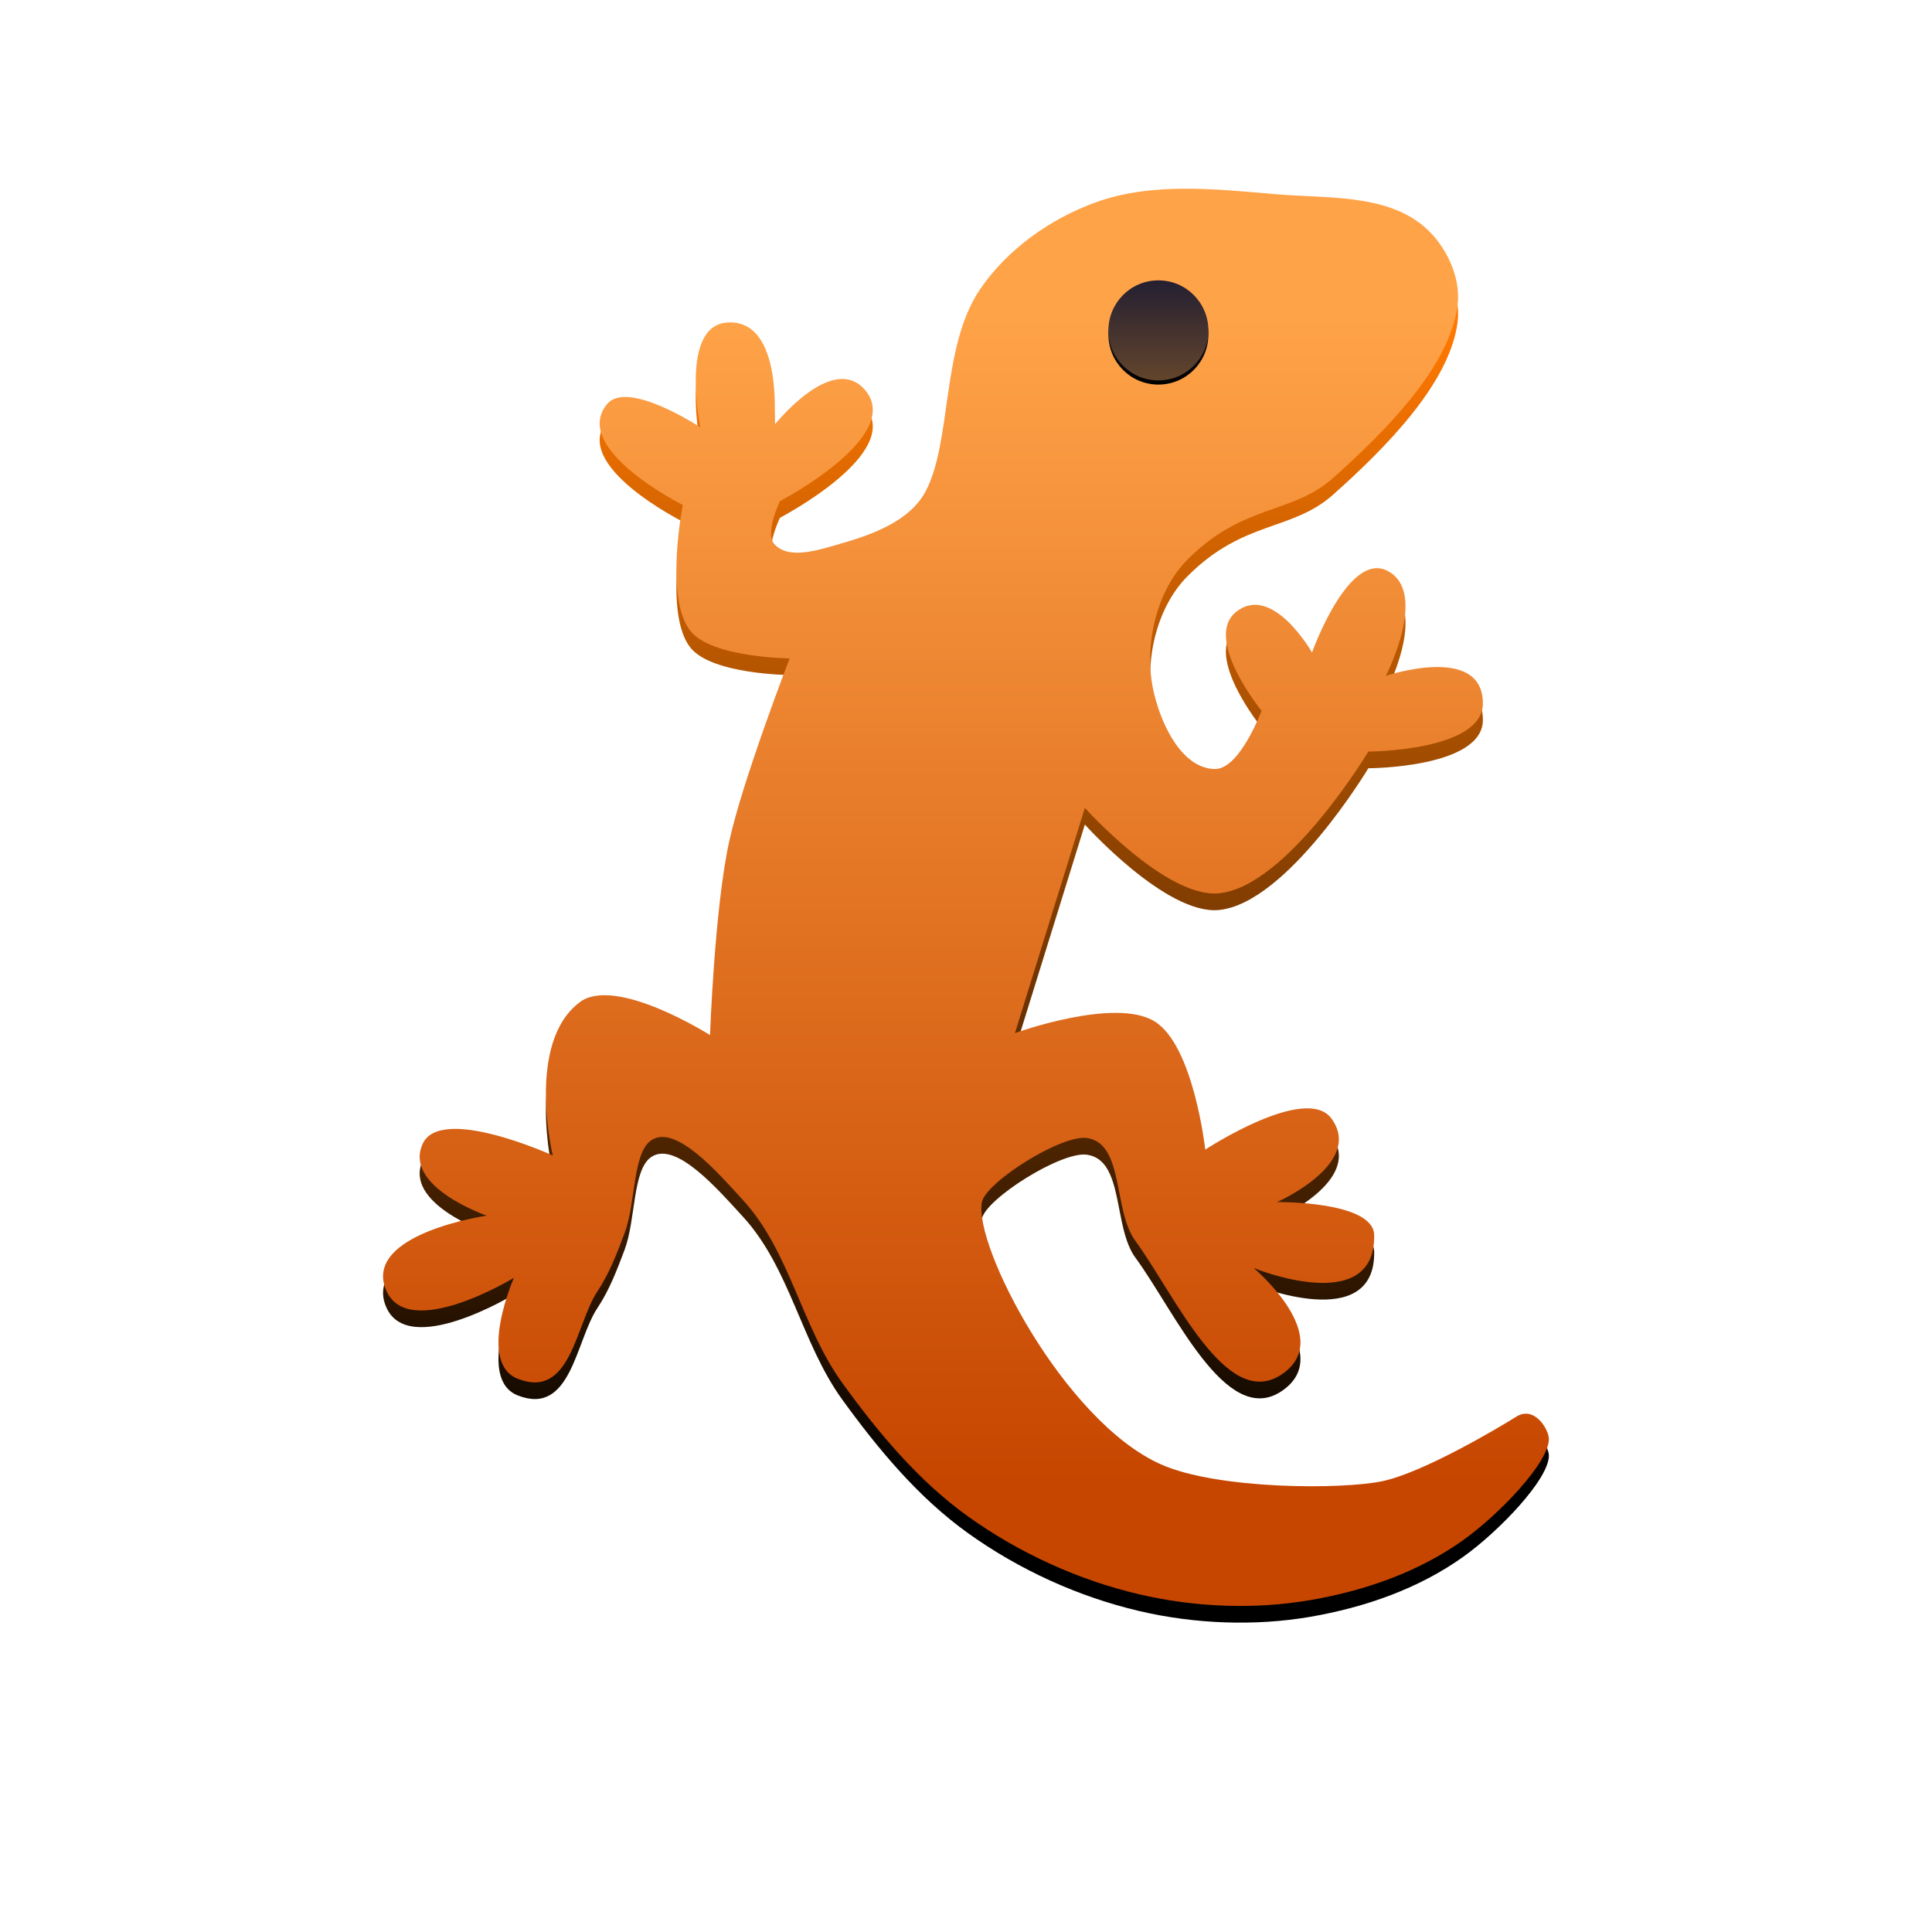
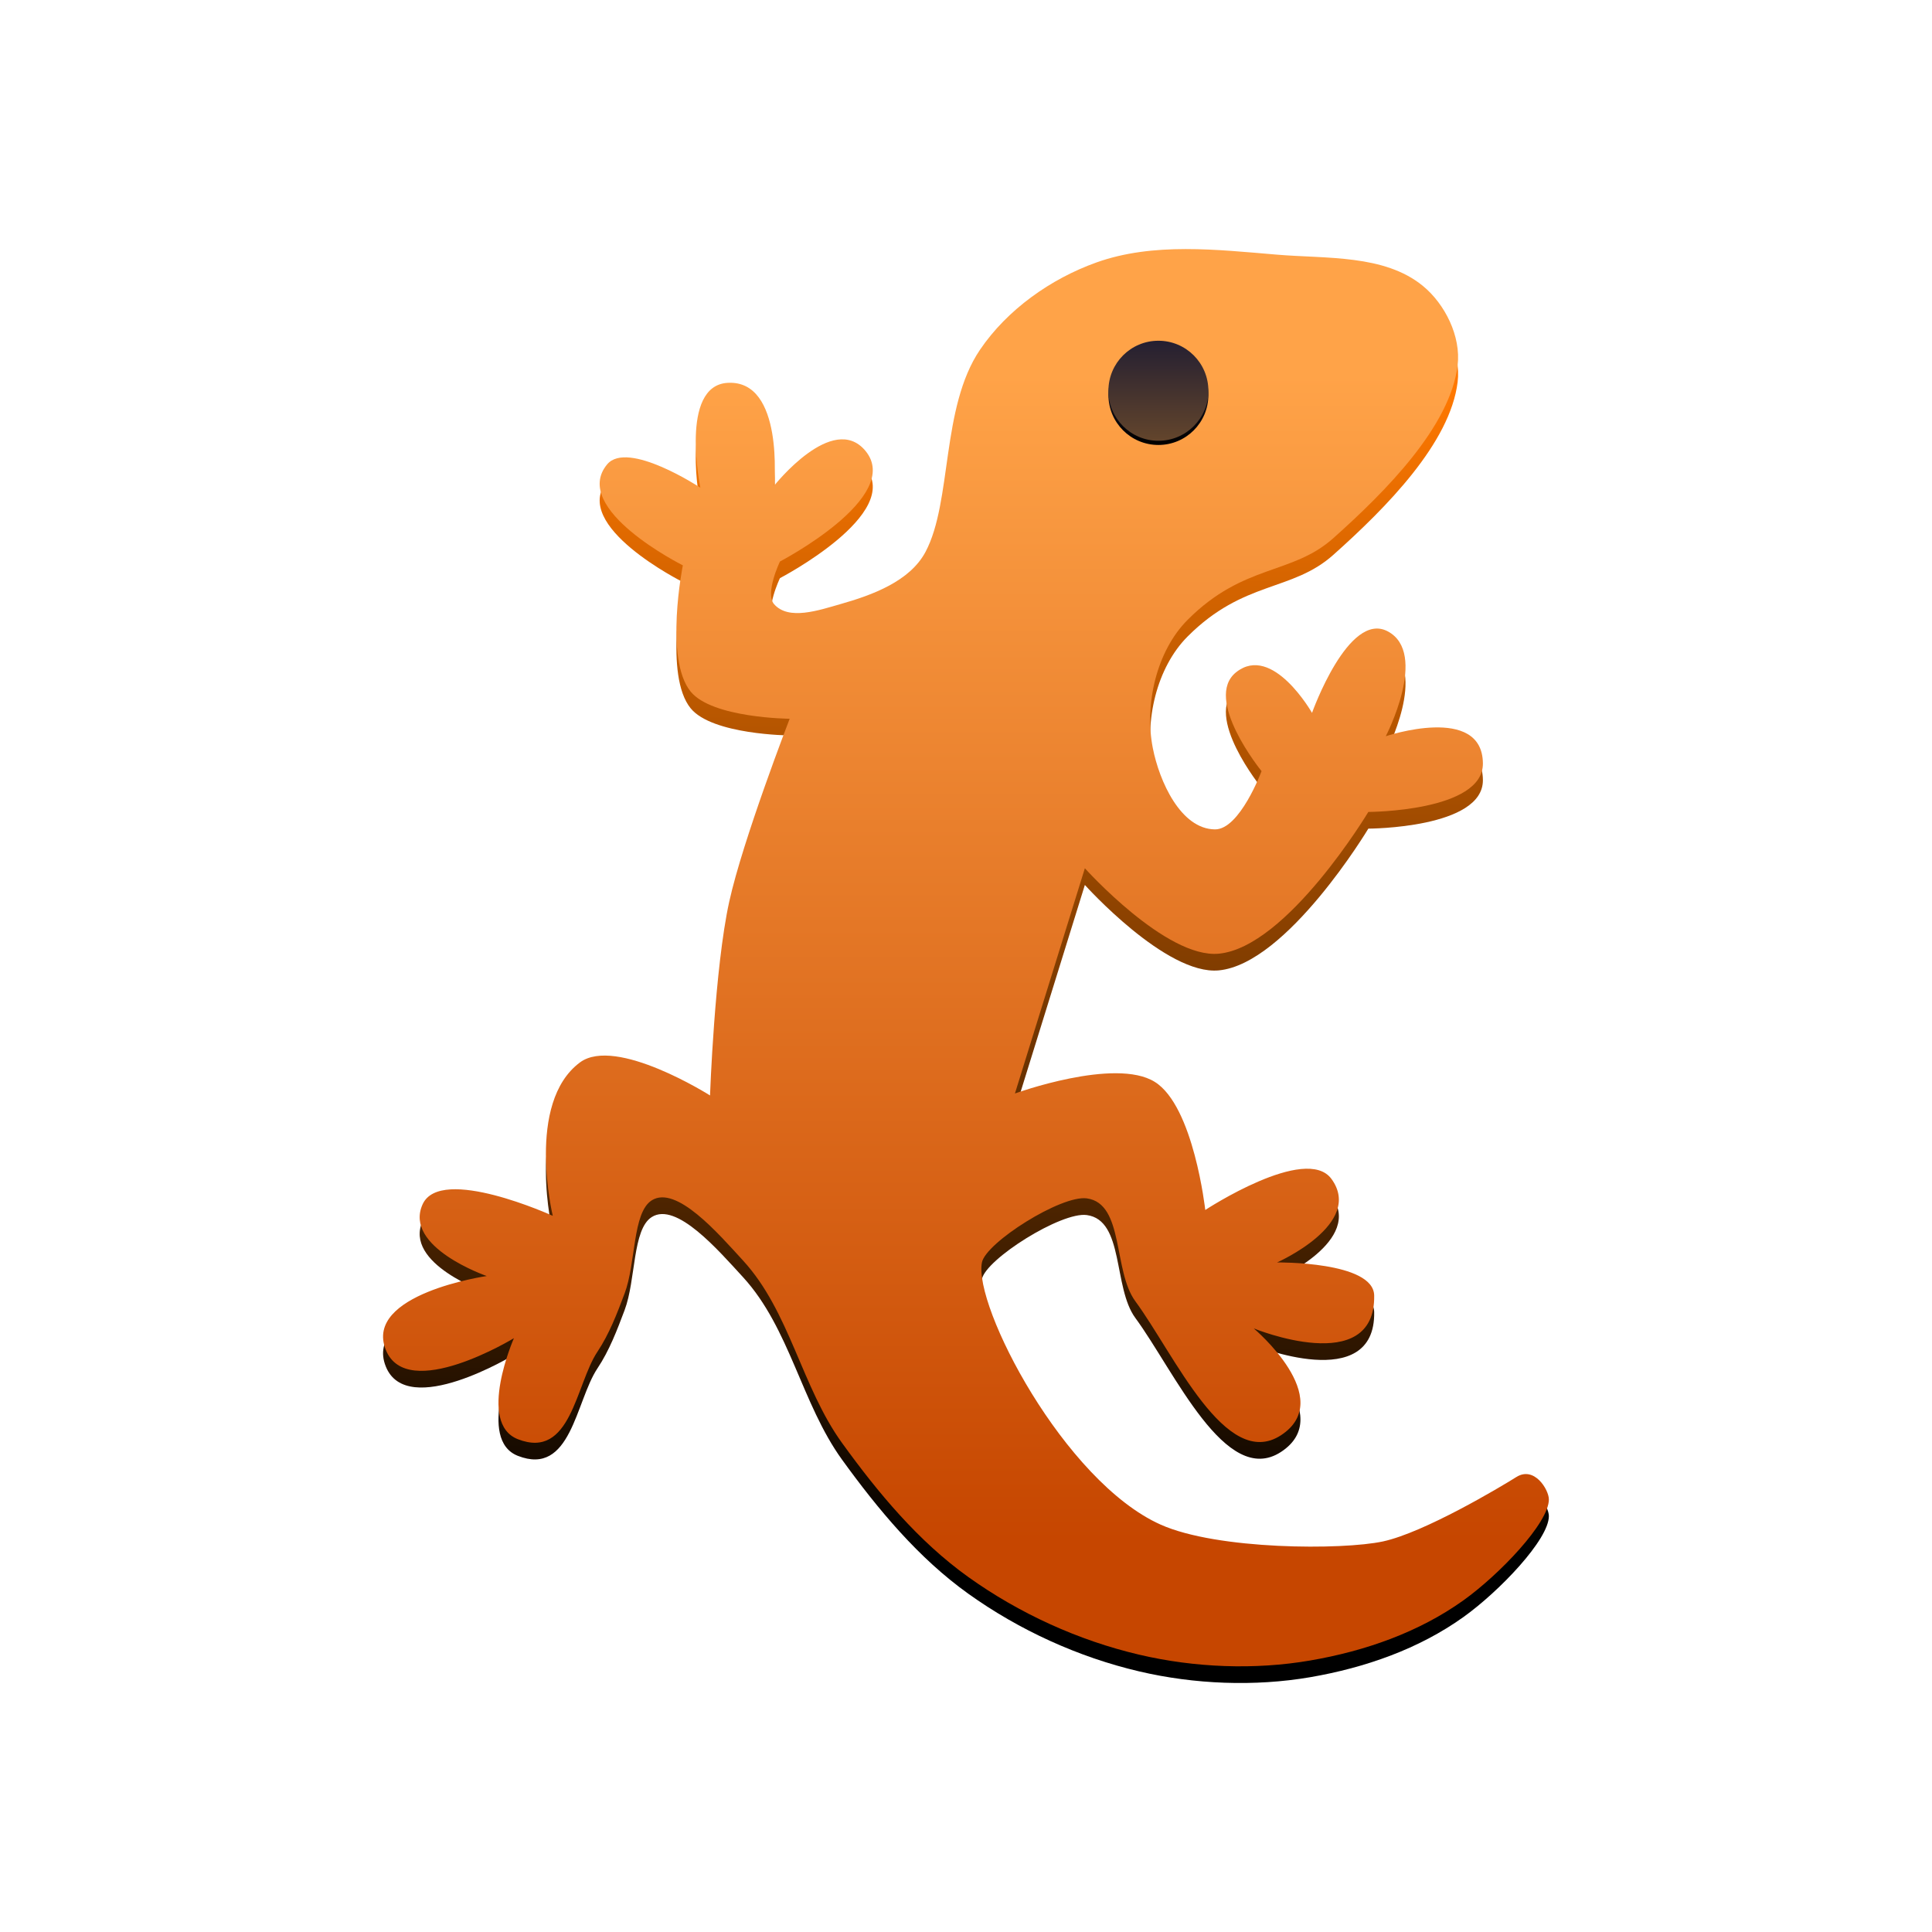
<svg xmlns="http://www.w3.org/2000/svg" height="128px" viewBox="0 0 128 128" width="128px">
-   <linearGradient id="a" gradientUnits="userSpaceOnUse" x1="64" x2="64" y1="21.932" y2="99.172">
+   <linearGradient id="a" gradientUnits="userSpaceOnUse" x1="64" x2="64" y1="25.932" y2="103.172">
    <stop offset="0" stop-color="#ff7800" />
    <stop offset="1" />
  </linearGradient>
-   <linearGradient id="b" gradientUnits="userSpaceOnUse" x1="64" x2="64" y1="20.827" y2="98.068">
+   <linearGradient id="b" gradientUnits="userSpaceOnUse" x1="64" x2="64" y1="24.827" y2="102.068">
    <stop offset="0" stop-color="#ffa348" />
    <stop offset="1" stop-color="#c64600" />
  </linearGradient>
-   <linearGradient id="c" gradientUnits="userSpaceOnUse" x1="76.746" x2="76.746" y1="18.852" y2="25.48">
+   <linearGradient id="c" gradientUnits="userSpaceOnUse" x1="76.746" x2="76.746" y1="22.852" y2="29.48">
    <stop offset="0" stop-color="#241f31" />
    <stop offset="1" />
  </linearGradient>
-   <linearGradient id="d" gradientUnits="userSpaceOnUse" x1="76.746" x2="76.746" y1="18.576" y2="25.204">
+   <linearGradient id="d" gradientUnits="userSpaceOnUse" x1="76.746" x2="76.746" y1="22.576" y2="29.204">
    <stop offset="0" stop-color="#241f31" />
    <stop offset="1" stop-color="#63452c" />
  </linearGradient>
  <g fill-rule="evenodd">
-     <path d="m 100.465 94.961 c -1.062 0.668 -6.105 3.68 -8.844 4.27 c -2.668 0.574 -10.961 0.57 -14.73 -1.121 c -6.395 -2.863 -12.406 -14.48 -11.836 -17.367 c 0.262 -1.32 5.258 -4.477 6.949 -4.242 c 2.488 0.34 1.727 4.793 3.215 6.816 c 2.59 3.523 5.988 11.266 9.648 8.879 c 3.727 -2.434 -1.801 -7.078 -1.801 -7.078 s 8.074 3.297 7.977 -2.188 c -0.043 -2.262 -6.434 -2.188 -6.434 -2.188 s 5.785 -2.555 3.602 -5.531 c -1.695 -2.312 -8.359 2.059 -8.359 2.059 s -0.762 -6.883 -3.348 -8.488 c -2.629 -1.637 -9.262 0.77 -9.262 0.77 l 4.633 -14.922 s 5.383 5.996 8.875 5.66 c 4.531 -0.434 9.906 -9.391 9.906 -9.391 s 7.613 -0.016 7.59 -3.219 c -0.031 -3.949 -6.434 -1.801 -6.434 -1.801 s 2.855 -5.5 0.129 -6.945 c -2.602 -1.379 -5.016 5.402 -5.016 5.402 s -2.613 -4.602 -5.02 -2.699 c -2.227 1.758 1.676 6.559 1.676 6.559 s -1.441 3.879 -3.09 3.859 c -2.262 -0.027 -3.684 -3.18 -4.117 -5.402 c -0.559 -2.879 0.242 -6.418 2.316 -8.492 c 3.727 -3.723 6.898 -2.945 9.648 -5.402 c 3.508 -3.129 7.742 -7.41 8.234 -11.449 c 0.23 -1.906 -0.828 -4.062 -2.316 -5.273 c -2.551 -2.078 -6.371 -1.785 -9.648 -2.059 c -3.977 -0.332 -8.203 -0.828 -11.965 0.516 c -3.027 1.082 -5.914 3.125 -7.719 5.789 c -2.59 3.824 -1.836 10.043 -3.602 13.379 c -1.035 1.957 -3.531 2.871 -5.66 3.473 c -1.402 0.395 -3.414 1.098 -4.375 0 c -0.625 -0.719 0.387 -2.832 0.387 -2.832 s 8.207 -4.273 5.66 -7.332 c -2.164 -2.598 -6.047 2.316 -6.047 2.316 s 0.68 -7.047 -3.086 -6.816 c -3.203 0.191 -1.801 6.945 -1.801 6.945 s -4.82 -3.18 -6.176 -1.543 c -2.453 2.957 5.016 6.688 5.016 6.688 s -1.246 6.195 0.516 8.363 c 1.43 1.762 6.562 1.801 6.562 1.801 s -3.098 8.004 -4.004 12.113 c -0.973 4.418 -1.273 12.844 -1.273 12.844 s -6.238 -3.953 -8.617 -2.188 c -3.617 2.688 -1.801 10.164 -1.801 10.164 s -7.422 -3.387 -8.621 -0.773 c -1.301 2.848 4.246 4.762 4.246 4.762 s -8.176 1.184 -6.688 4.887 c 1.418 3.535 8.488 -0.77 8.488 -0.77 s -2.465 5.621 0.258 6.688 c 3.531 1.387 3.828 -3.613 5.273 -5.789 c 0.789 -1.18 1.301 -2.531 1.801 -3.859 c 0.758 -2.004 0.512 -5.359 1.801 -6.172 c 1.629 -1.031 4.414 2.207 6.047 3.984 c 3.102 3.383 3.875 8.379 6.562 12.094 c 2.383 3.293 5.055 6.512 8.363 8.879 c 3.371 2.41 7.285 4.199 11.32 5.145 c 3.676 0.863 7.664 1.012 11.32 0.387 c 3.652 -0.629 7.203 -1.871 10.164 -3.988 c 2.375 -1.699 5.664 -5.137 5.66 -6.691 c -0.004 -0.641 -0.965 -2.227 -2.156 -1.477 z m 0 0" fill="url(#a)" />
-     <path d="m 100.465 93.855 c -1.062 0.668 -6.105 3.68 -8.844 4.27 c -2.668 0.574 -10.961 0.57 -14.73 -1.117 c -6.395 -2.867 -12.406 -14.484 -11.836 -17.367 c 0.262 -1.32 5.258 -4.48 6.949 -4.246 c 2.488 0.34 1.727 4.793 3.215 6.816 c 2.59 3.523 5.988 11.266 9.648 8.879 c 3.727 -2.43 -1.801 -7.078 -1.801 -7.078 s 8.074 3.301 7.977 -2.184 c -0.043 -2.266 -6.434 -2.188 -6.434 -2.188 s 5.785 -2.555 3.602 -5.535 c -1.695 -2.312 -8.359 2.059 -8.359 2.059 s -0.762 -6.883 -3.348 -8.488 c -2.629 -1.637 -9.262 0.77 -9.262 0.77 l 4.633 -14.922 s 5.383 5.996 8.875 5.66 c 4.531 -0.434 9.906 -9.391 9.906 -9.391 s 7.613 -0.016 7.59 -3.215 c -0.031 -3.953 -6.434 -1.801 -6.434 -1.801 s 2.855 -5.504 0.129 -6.949 c -2.602 -1.379 -5.016 5.402 -5.016 5.402 s -2.613 -4.602 -5.02 -2.699 c -2.227 1.762 1.676 6.559 1.676 6.559 s -1.441 3.879 -3.09 3.859 c -2.262 -0.023 -3.684 -3.18 -4.117 -5.402 c -0.559 -2.879 0.242 -6.414 2.316 -8.488 c 3.727 -3.727 6.898 -2.949 9.648 -5.406 c 3.508 -3.129 7.742 -7.41 8.234 -11.449 c 0.23 -1.906 -0.828 -4.059 -2.316 -5.273 c -2.551 -2.078 -6.371 -1.785 -9.648 -2.059 c -3.977 -0.332 -8.203 -0.828 -11.965 0.516 c -3.027 1.082 -5.914 3.125 -7.719 5.789 c -2.59 3.824 -1.836 10.043 -3.602 13.379 c -1.035 1.957 -3.531 2.871 -5.66 3.473 c -1.402 0.398 -3.414 1.098 -4.375 0 c -0.625 -0.715 0.387 -2.828 0.387 -2.828 s 8.207 -4.273 5.66 -7.336 c -2.164 -2.598 -6.047 2.316 -6.047 2.316 s 0.68 -7.043 -3.086 -6.816 c -3.203 0.191 -1.801 6.945 -1.801 6.945 s -4.82 -3.176 -6.176 -1.543 c -2.453 2.957 5.016 6.688 5.016 6.688 s -1.246 6.195 0.516 8.363 c 1.43 1.762 6.562 1.801 6.562 1.801 s -3.098 8.004 -4.004 12.117 c -0.973 4.418 -1.273 12.84 -1.273 12.84 s -6.238 -3.953 -8.617 -2.188 c -3.617 2.688 -1.801 10.164 -1.801 10.164 s -7.422 -3.383 -8.621 -0.77 c -1.301 2.844 4.246 4.758 4.246 4.758 s -8.176 1.184 -6.688 4.891 c 1.418 3.531 8.488 -0.773 8.488 -0.773 s -2.465 5.621 0.258 6.691 c 3.531 1.383 3.828 -3.617 5.273 -5.789 c 0.789 -1.184 1.301 -2.531 1.801 -3.859 c 0.758 -2.008 0.512 -5.359 1.801 -6.176 c 1.629 -1.027 4.414 2.207 6.047 3.988 c 3.102 3.379 3.875 8.375 6.562 12.09 c 2.383 3.297 5.055 6.512 8.363 8.879 c 3.371 2.41 7.285 4.199 11.32 5.145 c 3.676 0.863 7.664 1.016 11.32 0.387 c 3.652 -0.625 7.203 -1.871 10.164 -3.988 c 2.375 -1.699 5.664 -5.133 5.66 -6.688 c -0.004 -0.645 -0.965 -2.23 -2.156 -1.48 z m 0 0" fill="url(#b)" />
-     <path d="m 80.059 22.164 c 0 1.832 -1.48 3.316 -3.312 3.316 c -1.832 0 -3.312 -1.484 -3.312 -3.316 c 0 -1.828 1.48 -3.312 3.312 -3.312 c 1.832 0 3.312 1.484 3.312 3.312 z m 0 0" fill="url(#c)" />
-     <path d="m 80.059 21.891 c 0 1.828 -1.48 3.312 -3.312 3.312 c -1.832 0 -3.312 -1.484 -3.312 -3.312 c 0 -1.832 1.48 -3.316 3.312 -3.316 c 1.832 0 3.312 1.484 3.312 3.316 z m 0 0" fill="url(#d)" />
+     <path d="m 100.465 98.961 c -1.062 0.668 -6.105 3.68 -8.844 4.27 c -2.668 0.574 -10.961 0.57 -14.73 -1.121 c -6.395 -2.863 -12.406 -14.48 -11.836 -17.367 c 0.262 -1.32 5.258 -4.477 6.949 -4.242 c 2.488 0.34 1.727 4.793 3.215 6.816 c 2.59 3.523 5.988 11.266 9.648 8.879 c 3.727 -2.434 -1.801 -7.078 -1.801 -7.078 s 8.074 3.297 7.977 -2.188 c -0.043 -2.262 -6.434 -2.188 -6.434 -2.188 s 5.785 -2.555 3.602 -5.531 c -1.695 -2.312 -8.359 2.059 -8.359 2.059 s -0.762 -6.883 -3.348 -8.488 c -2.629 -1.637 -9.262 0.77 -9.262 0.77 l 4.633 -14.922 s 5.383 5.996 8.875 5.66 c 4.531 -0.434 9.906 -9.391 9.906 -9.391 s 7.613 -0.016 7.59 -3.219 c -0.031 -3.949 -6.434 -1.801 -6.434 -1.801 s 2.855 -5.5 0.129 -6.945 c -2.602 -1.379 -5.016 5.402 -5.016 5.402 s -2.613 -4.602 -5.02 -2.699 c -2.227 1.758 1.676 6.559 1.676 6.559 s -1.441 3.879 -3.09 3.859 c -2.262 -0.027 -3.684 -3.18 -4.117 -5.402 c -0.559 -2.879 0.242 -6.418 2.316 -8.492 c 3.727 -3.723 6.898 -2.945 9.648 -5.402 c 3.508 -3.129 7.742 -7.41 8.234 -11.449 c 0.23 -1.906 -0.828 -4.062 -2.316 -5.273 c -2.551 -2.078 -6.371 -1.785 -9.648 -2.059 c -3.977 -0.332 -8.203 -0.828 -11.965 0.516 c -3.027 1.082 -5.914 3.125 -7.719 5.789 c -2.59 3.824 -1.836 10.043 -3.602 13.379 c -1.035 1.957 -3.531 2.871 -5.66 3.473 c -1.402 0.395 -3.414 1.098 -4.375 0 c -0.625 -0.719 0.387 -2.832 0.387 -2.832 s 8.207 -4.273 5.66 -7.332 c -2.164 -2.598 -6.047 2.316 -6.047 2.316 s 0.68 -7.047 -3.086 -6.816 c -3.203 0.191 -1.801 6.945 -1.801 6.945 s -4.82 -3.18 -6.176 -1.543 c -2.453 2.957 5.016 6.688 5.016 6.688 s -1.246 6.195 0.516 8.363 c 1.43 1.762 6.562 1.801 6.562 1.801 s -3.098 8.004 -4.004 12.113 c -0.973 4.418 -1.273 12.844 -1.273 12.844 s -6.238 -3.953 -8.617 -2.188 c -3.617 2.688 -1.801 10.164 -1.801 10.164 s -7.422 -3.387 -8.621 -0.773 c -1.301 2.848 4.246 4.762 4.246 4.762 s -8.176 1.184 -6.688 4.887 c 1.418 3.535 8.488 -0.77 8.488 -0.77 s -2.465 5.621 0.258 6.688 c 3.531 1.387 3.828 -3.613 5.273 -5.789 c 0.789 -1.18 1.301 -2.531 1.801 -3.859 c 0.758 -2.004 0.512 -5.359 1.801 -6.172 c 1.629 -1.031 4.414 2.207 6.047 3.984 c 3.102 3.383 3.875 8.379 6.562 12.094 c 2.383 3.293 5.055 6.512 8.363 8.879 c 3.371 2.41 7.285 4.199 11.32 5.145 c 3.676 0.863 7.664 1.012 11.32 0.387 c 3.652 -0.629 7.203 -1.871 10.164 -3.988 c 2.375 -1.699 5.664 -5.137 5.66 -6.691 c -0.004 -0.641 -0.965 -2.227 -2.156 -1.477 z m 0 0" fill="url(#a)" />
+     <path d="m 100.465 97.855 c -1.062 0.668 -6.105 3.68 -8.844 4.27 c -2.668 0.574 -10.961 0.57 -14.73 -1.117 c -6.395 -2.867 -12.406 -14.484 -11.836 -17.367 c 0.262 -1.32 5.258 -4.48 6.949 -4.246 c 2.488 0.34 1.727 4.793 3.215 6.816 c 2.59 3.523 5.988 11.266 9.648 8.879 c 3.727 -2.43 -1.801 -7.078 -1.801 -7.078 s 8.074 3.301 7.977 -2.184 c -0.043 -2.266 -6.434 -2.188 -6.434 -2.188 s 5.785 -2.555 3.602 -5.535 c -1.695 -2.312 -8.359 2.059 -8.359 2.059 s -0.762 -6.883 -3.348 -8.488 c -2.629 -1.637 -9.262 0.77 -9.262 0.77 l 4.633 -14.922 s 5.383 5.996 8.875 5.66 c 4.531 -0.434 9.906 -9.391 9.906 -9.391 s 7.613 -0.016 7.59 -3.215 c -0.031 -3.953 -6.434 -1.801 -6.434 -1.801 s 2.855 -5.504 0.129 -6.949 c -2.602 -1.379 -5.016 5.402 -5.016 5.402 s -2.613 -4.602 -5.02 -2.699 c -2.227 1.762 1.676 6.559 1.676 6.559 s -1.441 3.879 -3.09 3.859 c -2.262 -0.023 -3.684 -3.18 -4.117 -5.402 c -0.559 -2.879 0.242 -6.414 2.316 -8.488 c 3.727 -3.727 6.898 -2.949 9.648 -5.406 c 3.508 -3.129 7.742 -7.41 8.234 -11.449 c 0.23 -1.906 -0.828 -4.059 -2.316 -5.273 c -2.551 -2.078 -6.371 -1.785 -9.648 -2.059 c -3.977 -0.332 -8.203 -0.828 -11.965 0.516 c -3.027 1.082 -5.914 3.125 -7.719 5.789 c -2.59 3.824 -1.836 10.043 -3.602 13.379 c -1.035 1.957 -3.531 2.871 -5.66 3.473 c -1.402 0.398 -3.414 1.098 -4.375 0 c -0.625 -0.715 0.387 -2.828 0.387 -2.828 s 8.207 -4.273 5.66 -7.336 c -2.164 -2.598 -6.047 2.316 -6.047 2.316 s 0.68 -7.043 -3.086 -6.816 c -3.203 0.191 -1.801 6.945 -1.801 6.945 s -4.82 -3.176 -6.176 -1.543 c -2.453 2.957 5.016 6.688 5.016 6.688 s -1.246 6.195 0.516 8.363 c 1.43 1.762 6.562 1.801 6.562 1.801 s -3.098 8.004 -4.004 12.117 c -0.973 4.418 -1.273 12.84 -1.273 12.84 s -6.238 -3.953 -8.617 -2.188 c -3.617 2.688 -1.801 10.164 -1.801 10.164 s -7.422 -3.383 -8.621 -0.77 c -1.301 2.844 4.246 4.758 4.246 4.758 s -8.176 1.184 -6.688 4.891 c 1.418 3.531 8.488 -0.773 8.488 -0.773 s -2.465 5.621 0.258 6.691 c 3.531 1.383 3.828 -3.617 5.273 -5.789 c 0.789 -1.184 1.301 -2.531 1.801 -3.859 c 0.758 -2.008 0.512 -5.359 1.801 -6.176 c 1.629 -1.027 4.414 2.207 6.047 3.988 c 3.102 3.379 3.875 8.375 6.562 12.09 c 2.383 3.297 5.055 6.512 8.363 8.879 c 3.371 2.41 7.285 4.199 11.32 5.145 c 3.676 0.863 7.664 1.016 11.32 0.387 c 3.652 -0.625 7.203 -1.871 10.164 -3.988 c 2.375 -1.699 5.664 -5.133 5.66 -6.688 c -0.004 -0.645 -0.965 -2.23 -2.156 -1.48 z m 0 0" fill="url(#b)" />
+     <path d="m 80.059 26.164 c 0 1.832 -1.48 3.316 -3.312 3.316 c -1.832 0 -3.312 -1.484 -3.312 -3.316 c 0 -1.828 1.48 -3.312 3.312 -3.312 c 1.832 0 3.312 1.484 3.312 3.312 z m 0 0" fill="url(#c)" />
+     <path d="m 80.059 25.891 c 0 1.828 -1.48 3.312 -3.312 3.312 c -1.832 0 -3.312 -1.484 -3.312 -3.312 c 0 -1.832 1.48 -3.316 3.312 -3.316 c 1.832 0 3.312 1.484 3.312 3.316 z m 0 0" fill="url(#d)" />
  </g>
</svg>
